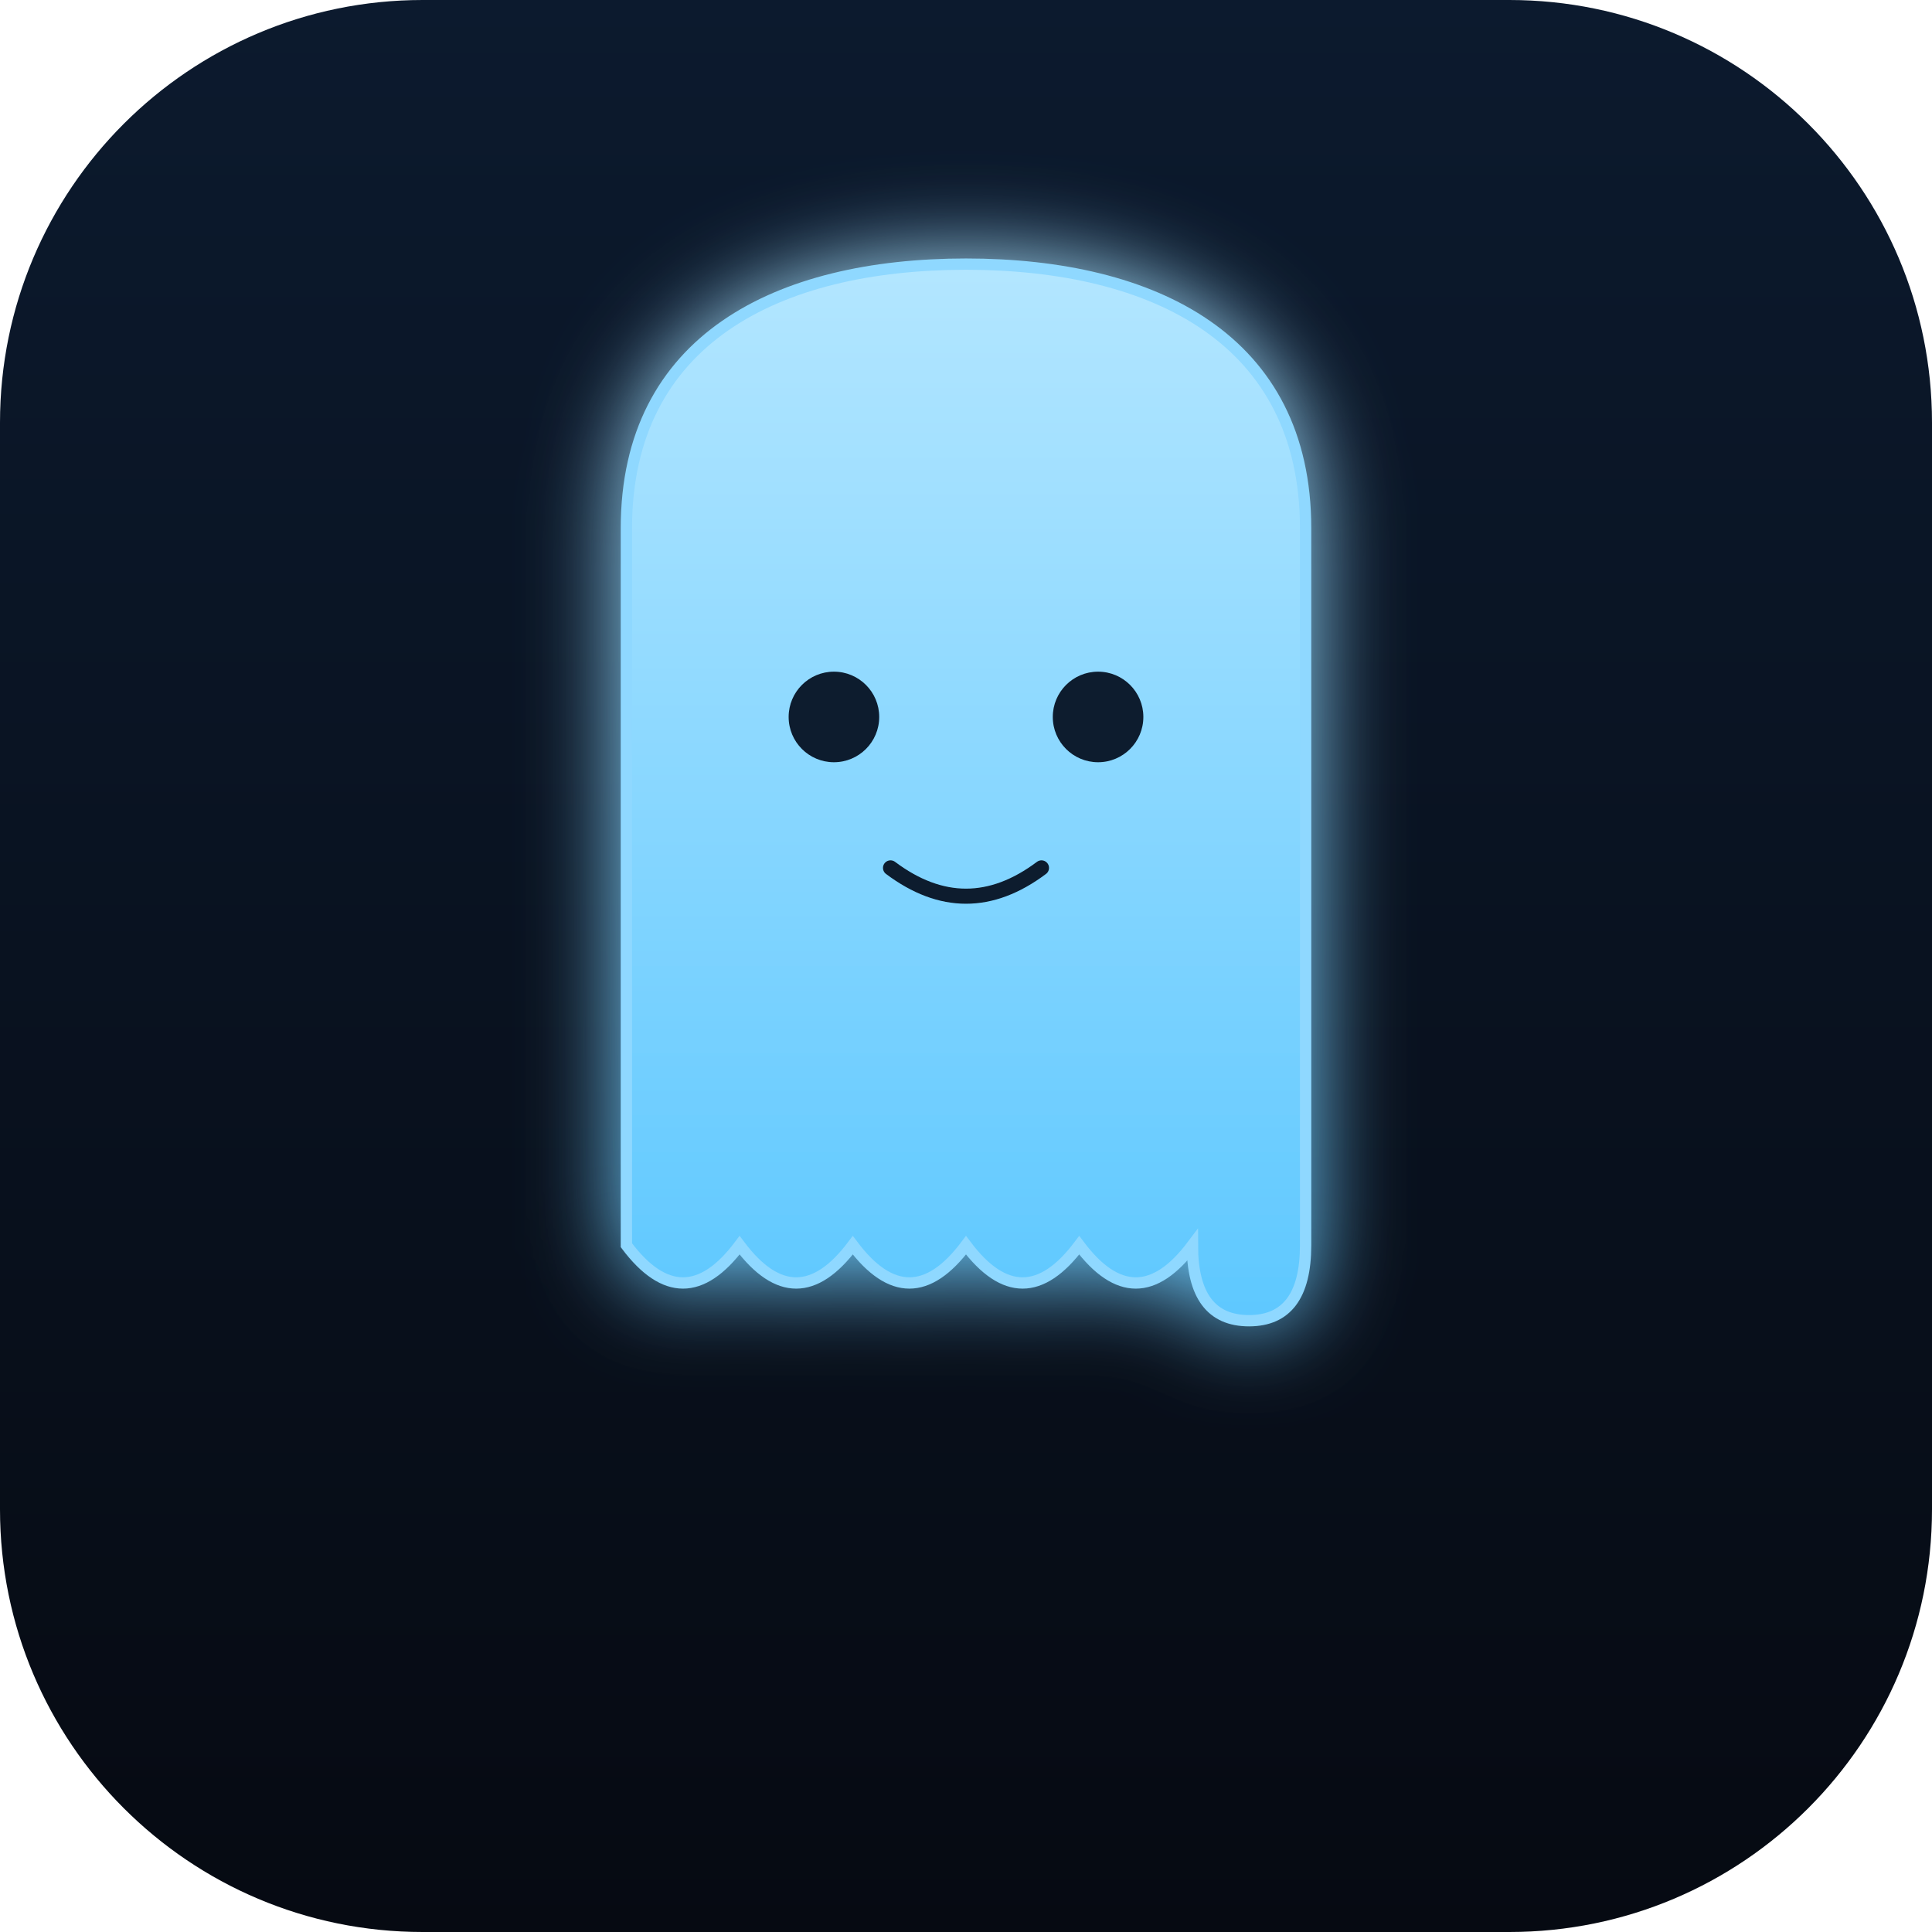
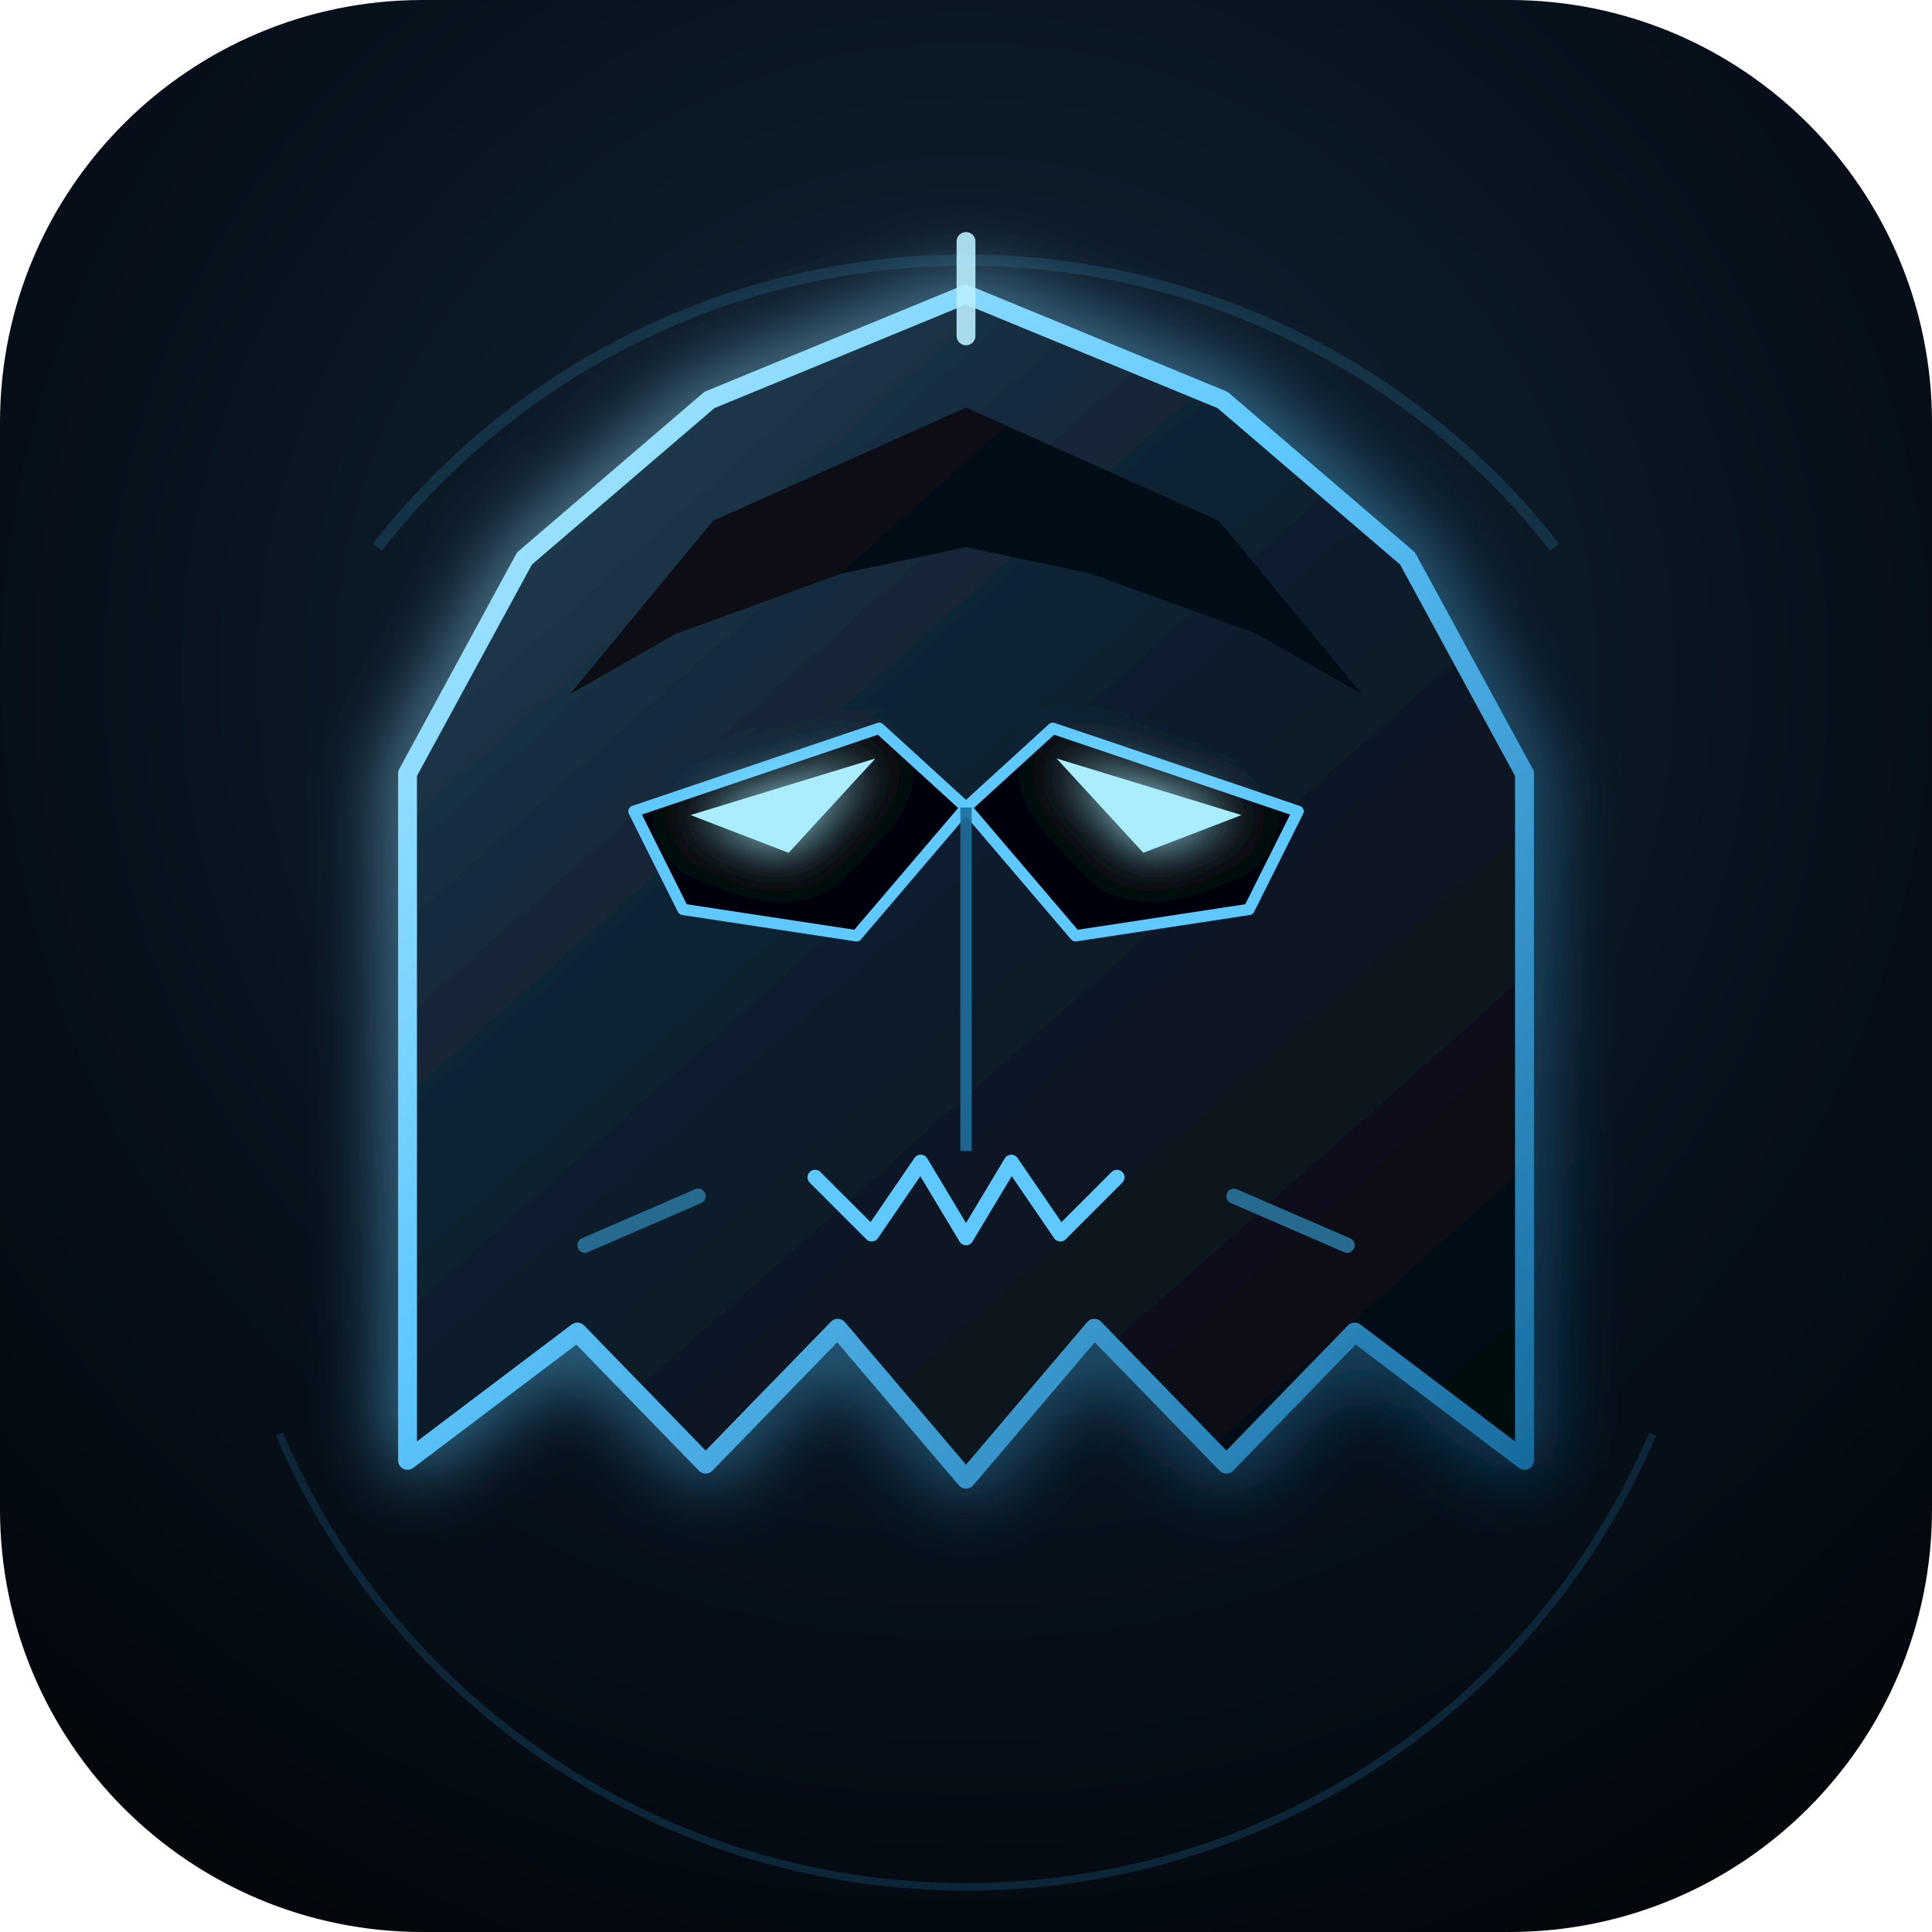
<svg xmlns="http://www.w3.org/2000/svg" width="512" height="512" viewBox="0 0 512 512">
  <defs>
-     <linearGradient id="bg" x1="0" y1="0" x2="0" y2="1">
-       <stop offset="0" stop-color="#0c1a2e" />
-       <stop offset="1" stop-color="#060a12" />
+     <radialGradient id="bg" cx="50%" cy="35%" r="78%">
+       <stop offset="0" stop-color="#14283a" />
+       <stop offset="0.58" stop-color="#07111c" />
+       <stop offset="1" stop-color="#020509" />
+     </radialGradient>
+     <linearGradient id="hood" x1="0" y1="0" x2="0.85" y2="1">
+       <stop offset="0" stop-color="#29475d" />
+       <stop offset="0.42" stop-color="#102333" />
+       <stop offset="1" stop-color="#050a11" />
    </linearGradient>
-     <linearGradient id="ghost" x1="0" y1="0" x2="0" y2="1">
-       <stop offset="0" stop-color="#b3e6ff" />
-       <stop offset="1" stop-color="#5ec8ff" />
+     <linearGradient id="edge" x1="0" y1="0" x2="1" y2="1">
+       <stop offset="0" stop-color="#b8edff" />
+       <stop offset="0.45" stop-color="#5ec8ff" />
+       <stop offset="1" stop-color="#176a9d" />
    </linearGradient>
-     <filter id="glow" x="-50%" y="-50%" width="200%" height="200%">
-       <feGaussianBlur stdDeviation="12" result="blur" />
+     <filter id="blueGlow" x="-80%" y="-80%" width="260%" height="260%">
+       <feGaussianBlur stdDeviation="10" result="blur" />
+       <feMerge>
+         <feMergeNode in="blur" />
+         <feMergeNode in="SourceGraphic" />
+       </feMerge>
+     </filter>
+     <filter id="eyeGlow" x="-120%" y="-120%" width="340%" height="340%">
+       <feGaussianBlur stdDeviation="7" result="blur" />
      <feMerge>
        <feMergeNode in="blur" />
        <feMergeNode in="SourceGraphic" />
      </feMerge>
    </filter>
  </defs>
  <rect width="512" height="512" rx="112" fill="url(#bg)" />
-   <g transform="translate(256,250)" filter="url(#glow)">
-     <path d="M -90 -110 C -90 -160 -50 -180 0 -180 C 50 -180 90 -160 90 -110 L 90 80 Q 90 100 75 100 Q 60 100 60 80 Q 45 100 30 80 Q 15 100 0 80 Q -15 100 -30 80 Q -45 100 -60 80 Q -75 100 -90 80 Z" fill="url(#ghost)" stroke="#8fd8ff" stroke-width="3" />
-     <circle cx="-35" cy="-60" r="12" fill="#0c1a2e" />
-     <circle cx="35" cy="-60" r="12" fill="#0c1a2e" />
-     <path d="M -20 -20 Q 0 -5 20 -20" stroke="#0c1a2e" stroke-width="4" fill="none" stroke-linecap="round" />
+   <path d="M100 145a198 198 0 0 1 312 0" fill="none" stroke="#17384e" stroke-width="3" opacity=".8" />
+   <path d="M74 380a198 198 0 0 0 364 0" fill="none" stroke="#0c2638" stroke-width="2" />
+   <g filter="url(#blueGlow)">
+     <path d="M108 387V205l31-57 49-42 68-28 68 28 49 42 31 57v182l-45-34-34 35-35-36-34 40-34-40-35 36-34-35z" fill="url(#hood)" stroke="url(#edge)" stroke-width="5" stroke-linejoin="round" />
+     <path d="M151 184l38-46 67-30 67 30 38 46-28-16-44-16-33-7-33 7-44 16z" fill="#050a11" opacity=".88" />
+     <path d="M168 215l65-22 23 21-29 34-46-7zM344 215l-65-22-23 21 29 34 46-7z" fill="#020509" stroke="#5ec8ff" stroke-width="3" stroke-linejoin="round" />
+     <path d="M183 216l49-15-23 25zM329 216l-49-15 23 25z" fill="#a9edff" filter="url(#eyeGlow)" />
+     <path d="M256 214v91" stroke="#1e6f9b" stroke-width="3" opacity=".9" />
+     <path d="M216 312l15 15 13-19 12 20 12-20 13 19 15-15" fill="none" stroke="#5ec8ff" stroke-width="4" stroke-linecap="round" stroke-linejoin="round" />
+     <path d="M155 330l30-13M357 330l-30-13" stroke="#276b90" stroke-width="4" stroke-linecap="round" />
  </g>
+   <path d="M256 64v25" stroke="#b8edff" stroke-width="5" stroke-linecap="round" opacity=".9" />
</svg>
